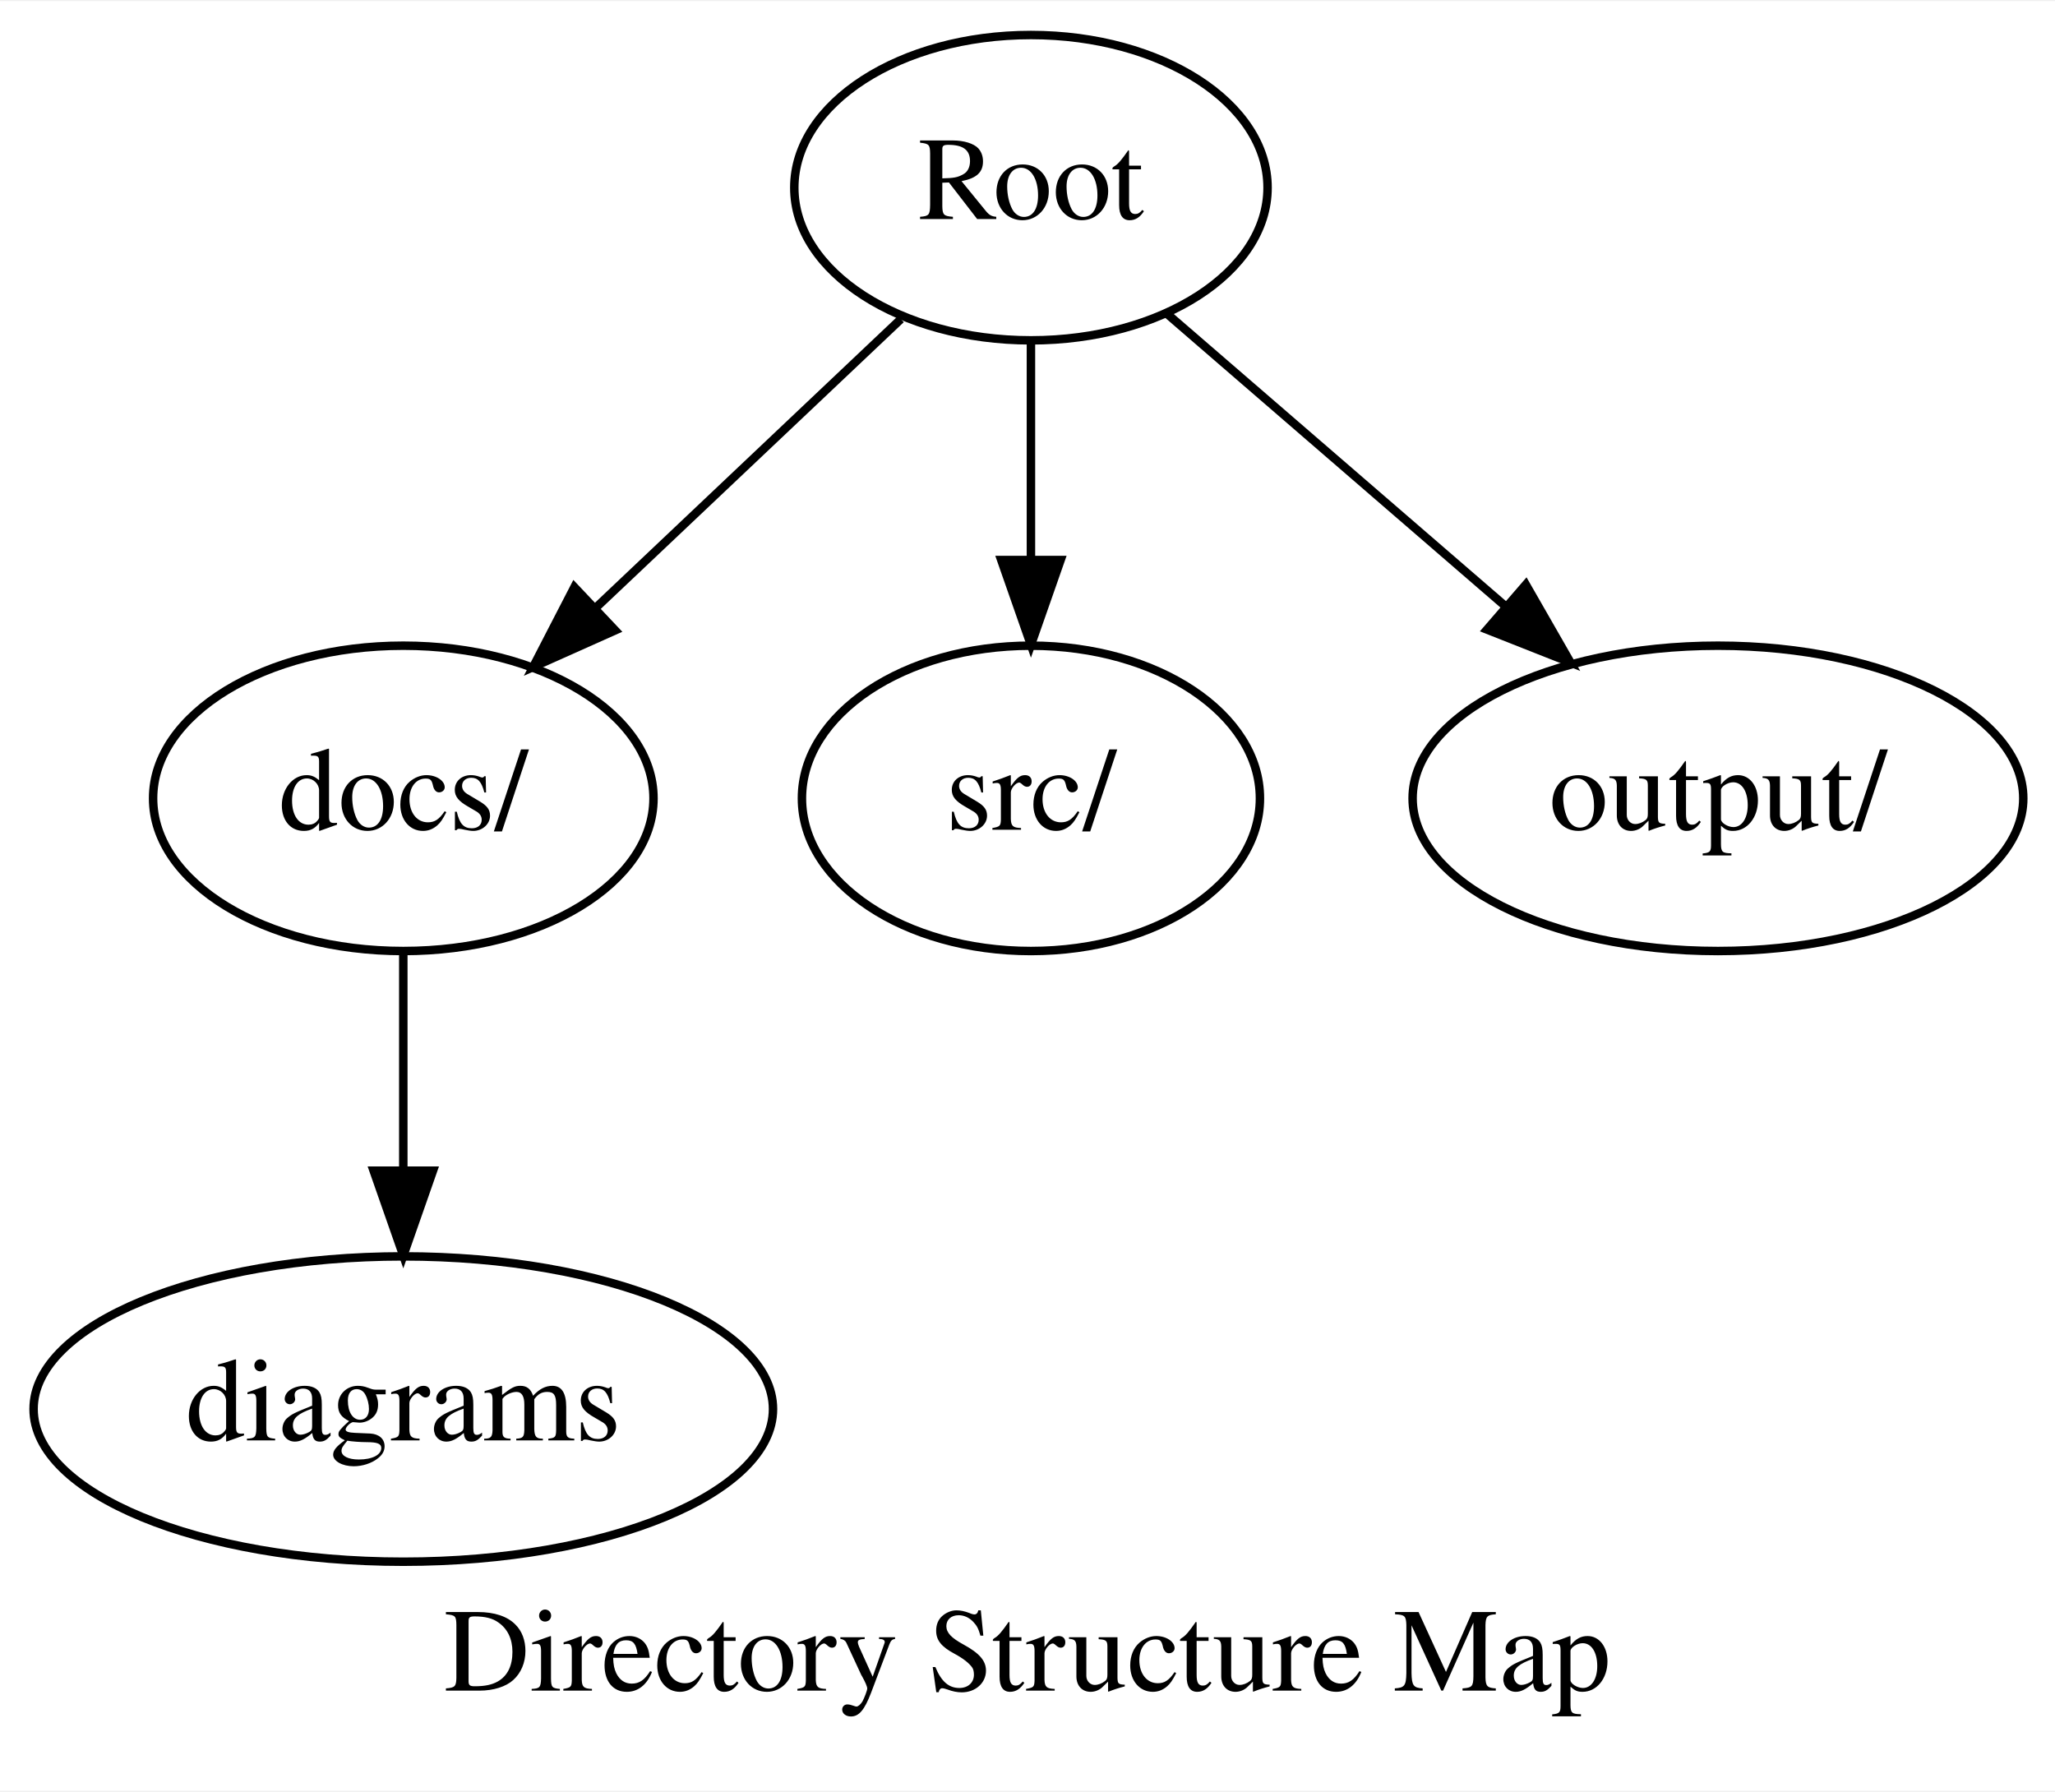
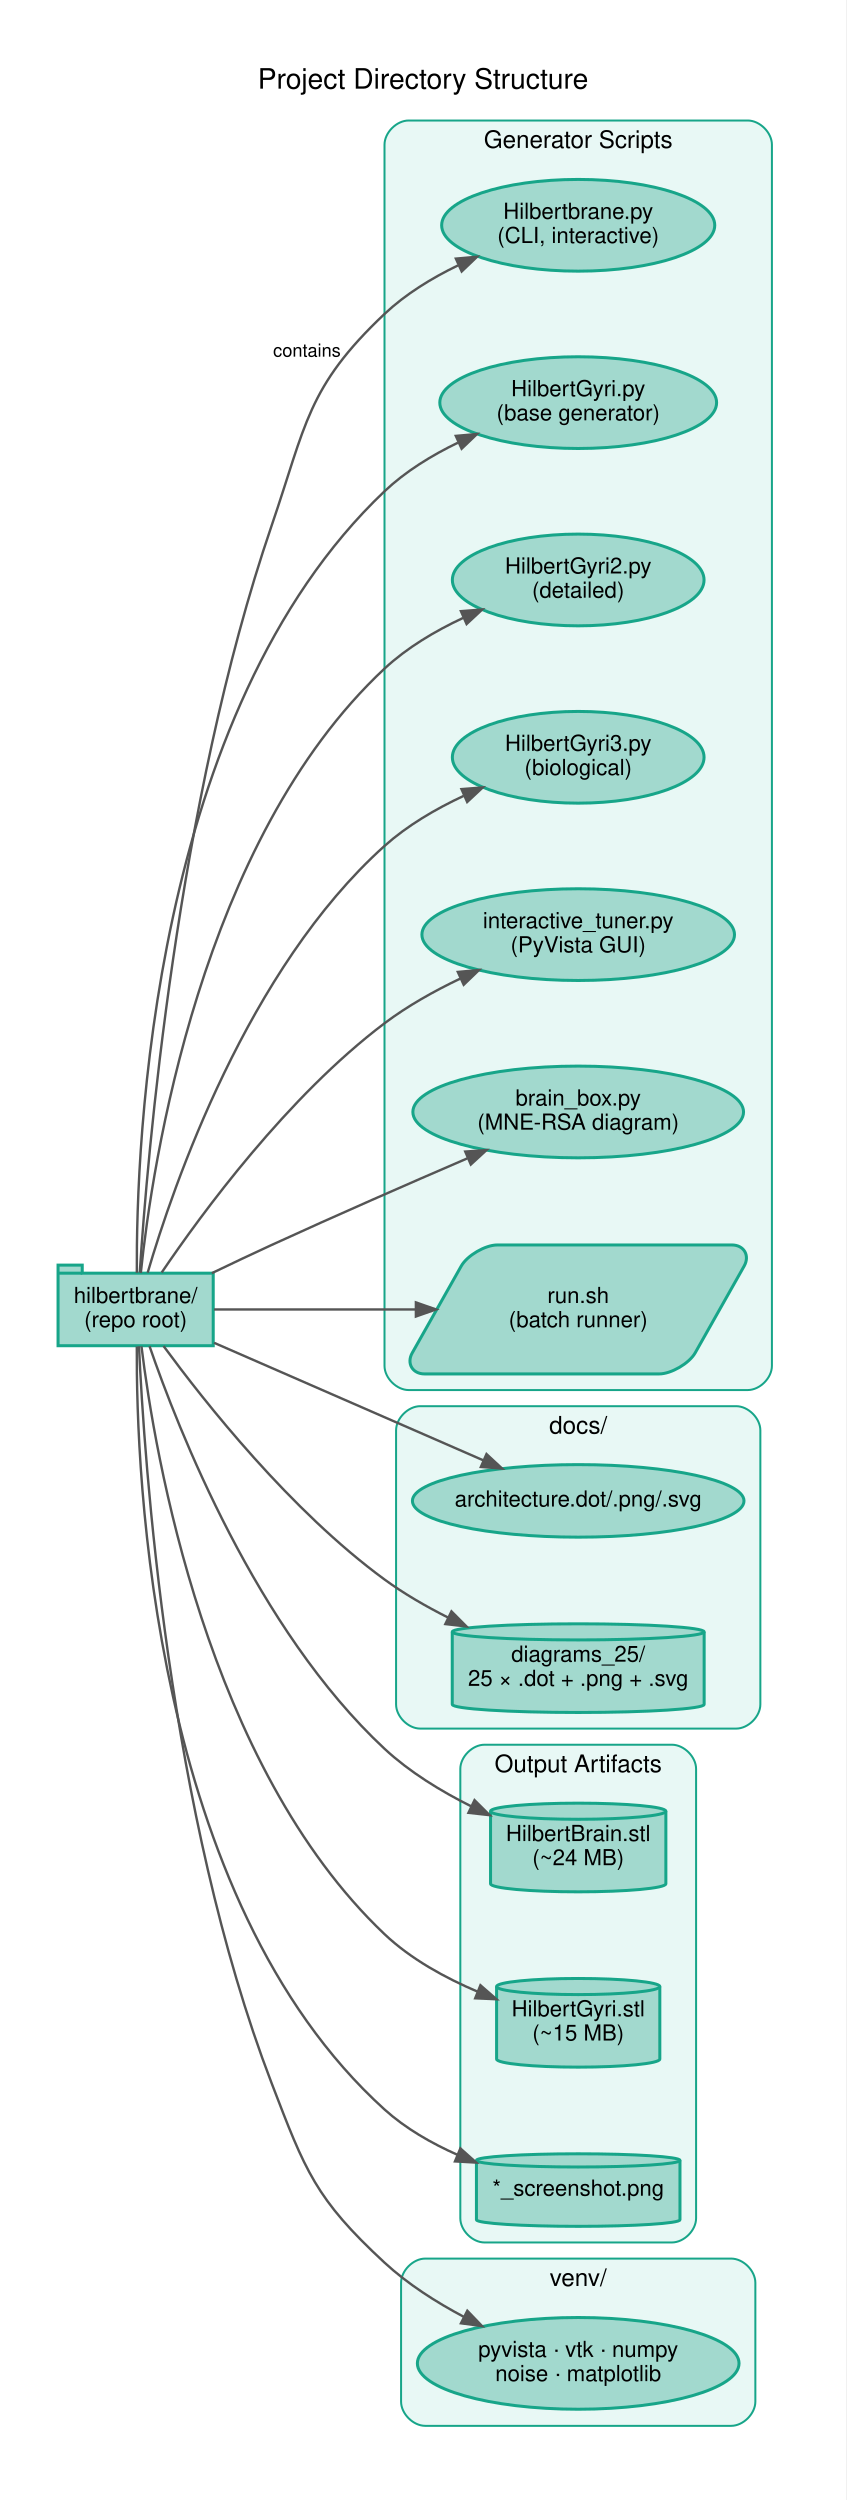
- <svg xmlns="http://www.w3.org/2000/svg" width="242pt" height="211pt" viewBox="0.00 0.00 242.29 211.00">
-   <g id="graph0" class="graph" transform="scale(1 1) rotate(0) translate(4 207)">
-     <polygon fill="white" stroke="transparent" points="-4,4 -4,-207 238.29,-207 238.29,4 -4,4" />
-     <text text-anchor="middle" x="117.15" y="-7.8" font-family="Times,serif" font-size="14.00">Directory Structure Map</text>
+ <svg xmlns="http://www.w3.org/2000/svg" width="420pt" height="1241pt" viewBox="0.00 0.00 419.85 1240.60">
+   <g id="graph0" class="graph" transform="scale(1 1) rotate(0) translate(28.8 1211.8)">
+     <polygon fill="#ffffff" stroke="transparent" points="-28.8,28.8 -28.8,-1211.8 391.05,-1211.8 391.05,28.8 -28.8,28.8" />
+     <text text-anchor="middle" x="181.12" y="-1167.8" font-family="Helvetica,Arial,sans-serif" font-size="14.00">Project Directory Structure</text>
+     <g id="clust1" class="cluster">
+       <path fill="#e8f8f5" stroke="#17a589" d="M174,-522C174,-522 342.25,-522 342.25,-522 348.25,-522 354.25,-528 354.25,-534 354.25,-534 354.25,-1140 354.25,-1140 354.25,-1146 348.25,-1152 342.25,-1152 342.25,-1152 174,-1152 174,-1152 168,-1152 162,-1146 162,-1140 162,-1140 162,-534 162,-534 162,-528 168,-522 174,-522" />
+       <text text-anchor="middle" x="258.12" y="-1138.4" font-family="Helvetica,Arial,sans-serif" font-size="12.00">Generator Scripts</text>
+     </g>
+     <g id="clust2" class="cluster">
+       <path fill="#e8f8f5" stroke="#17a589" d="M179.74,-354C179.74,-354 336.51,-354 336.51,-354 342.51,-354 348.51,-360 348.51,-366 348.51,-366 348.51,-502 348.51,-502 348.51,-508 342.51,-514 336.51,-514 336.51,-514 179.74,-514 179.74,-514 173.74,-514 167.74,-508 167.74,-502 167.74,-502 167.74,-366 167.74,-366 167.74,-360 173.74,-354 179.74,-354" />
+       <text text-anchor="middle" x="258.12" y="-500.4" font-family="Helvetica,Arial,sans-serif" font-size="12.00">docs/</text>
+     </g>
+     <g id="clust3" class="cluster">
+       <path fill="#e8f8f5" stroke="#17a589" d="M211.62,-99C211.62,-99 304.62,-99 304.62,-99 310.62,-99 316.62,-105 316.62,-111 316.62,-111 316.62,-334 316.62,-334 316.62,-340 310.62,-346 304.62,-346 304.62,-346 211.62,-346 211.62,-346 205.62,-346 199.62,-340 199.62,-334 199.62,-334 199.62,-111 199.62,-111 199.62,-105 205.62,-99 211.62,-99" />
+       <text text-anchor="middle" x="258.12" y="-332.4" font-family="Helvetica,Arial,sans-serif" font-size="12.00">Output Artifacts</text>
+     </g>
+     <g id="clust4" class="cluster">
+       <path fill="#e8f8f5" stroke="#17a589" d="M182.22,-8C182.22,-8 334.03,-8 334.03,-8 340.03,-8 346.03,-14 346.03,-20 346.03,-20 346.03,-79 346.03,-79 346.03,-85 340.03,-91 334.03,-91 334.03,-91 182.22,-91 182.22,-91 176.22,-91 170.22,-85 170.22,-79 170.22,-79 170.22,-20 170.22,-20 170.22,-14 176.22,-8 182.22,-8" />
+       <text text-anchor="middle" x="258.12" y="-77.4" font-family="Helvetica,Arial,sans-serif" font-size="12.00">venv/</text>
+     </g>
    <g id="node1" class="node">
-       <ellipse fill="none" stroke="black" cx="117.55" cy="-185" rx="27.9" ry="18" />
-       <text text-anchor="middle" x="117.55" y="-181.3" font-family="Times,serif" font-size="14.00">Root</text>
+       <polygon fill="#a2d9ce" stroke="#17a589" stroke-width="1.5" points="77,-580 12,-580 12,-584 0,-584 0,-544 77,-544 77,-580" />
+       <polyline fill="none" stroke="#17a589" stroke-width="1.5" points="0,-580 12,-580 " />
+       <text text-anchor="middle" x="38.5" y="-565.2" font-family="Helvetica,Arial,sans-serif" font-size="11.00">hilbertbrane/</text>
+       <text text-anchor="middle" x="38.5" y="-553.2" font-family="Helvetica,Arial,sans-serif" font-size="11.00">(repo root)</text>
    </g>
    <g id="node2" class="node">
-       <ellipse fill="none" stroke="black" cx="43.55" cy="-113" rx="29.5" ry="18" />
-       <text text-anchor="middle" x="43.55" y="-109.3" font-family="Times,serif" font-size="14.00">docs/</text>
+       <ellipse fill="#a2d9ce" stroke="#17a589" stroke-width="1.5" cx="258.12" cy="-1100" rx="67.76" ry="22.76" />
+       <text text-anchor="middle" x="258.12" y="-1103.2" font-family="Helvetica,Arial,sans-serif" font-size="11.00">Hilbertbrane.py</text>
+       <text text-anchor="middle" x="258.12" y="-1091.2" font-family="Helvetica,Arial,sans-serif" font-size="11.00">(CLI, interactive)</text>
    </g>
    <g id="edge1" class="edge">
-       <path fill="none" stroke="black" d="M102.21,-169.5C91.8,-159.64 77.84,-146.44 66.15,-135.38" />
-       <polygon fill="black" stroke="black" points="68.53,-132.81 58.86,-128.49 63.72,-137.9 68.53,-132.81" />
+       <path fill="none" stroke="#555555" stroke-width="1.2" d="M40.55,-580.34C44.23,-636.99 58.98,-813.57 106,-951 123.12,-1001.04 123.56,-1019.68 162,-1056 172.43,-1065.85 185.46,-1073.81 198.5,-1080.11" />
+       <polygon fill="#555555" stroke="#555555" stroke-width="1.2" points="197.41,-1083.46 207.96,-1084.4 200.3,-1077.08 197.41,-1083.46" />
+       <text text-anchor="middle" x="123.5" y="-1034.8" font-family="Helvetica,Arial,sans-serif" font-size="9.00">contains</text>
    </g>
    <g id="node3" class="node">
-       <ellipse fill="none" stroke="black" cx="117.55" cy="-113" rx="27" ry="18" />
-       <text text-anchor="middle" x="117.55" y="-109.3" font-family="Times,serif" font-size="14.00">src/</text>
+       <ellipse fill="#a2d9ce" stroke="#17a589" stroke-width="1.5" cx="258.12" cy="-1012" rx="68.68" ry="22.76" />
+       <text text-anchor="middle" x="258.12" y="-1015.2" font-family="Helvetica,Arial,sans-serif" font-size="11.00">HilbertGyri.py</text>
+       <text text-anchor="middle" x="258.12" y="-1003.2" font-family="Helvetica,Arial,sans-serif" font-size="11.00">(base generator)</text>
    </g>
    <g id="edge2" class="edge">
-       <path fill="none" stroke="black" d="M117.55,-166.7C117.55,-158.98 117.55,-149.71 117.55,-141.11" />
-       <polygon fill="black" stroke="black" points="121.05,-141.1 117.55,-131.1 114.05,-141.1 121.05,-141.1" />
+       <path fill="none" stroke="#555555" stroke-width="1.2" d="M39.09,-580.18C38.7,-643.77 46.35,-858.3 162,-968 172.41,-977.87 185.43,-985.84 198.47,-992.14" />
+       <polygon fill="#555555" stroke="#555555" stroke-width="1.2" points="197.38,-995.49 207.93,-996.43 200.27,-989.11 197.38,-995.49" />
    </g>
    <g id="node4" class="node">
-       <ellipse fill="none" stroke="black" cx="198.55" cy="-113" rx="36" ry="18" />
-       <text text-anchor="middle" x="198.55" y="-109.3" font-family="Times,serif" font-size="14.00">output/</text>
+       <ellipse fill="#a2d9ce" stroke="#17a589" stroke-width="1.5" cx="258.12" cy="-924" rx="62.45" ry="22.76" />
+       <text text-anchor="middle" x="258.12" y="-927.2" font-family="Helvetica,Arial,sans-serif" font-size="11.00">HilbertGyri2.py</text>
+       <text text-anchor="middle" x="258.12" y="-915.2" font-family="Helvetica,Arial,sans-serif" font-size="11.00">(detailed)</text>
    </g>
    <g id="edge3" class="edge">
-       <path fill="none" stroke="black" d="M133.55,-170.17C144.93,-160.34 160.44,-146.93 173.45,-135.69" />
-       <polygon fill="black" stroke="black" points="175.9,-138.2 181.17,-129.01 171.32,-132.9 175.9,-138.2" />
+       <path fill="none" stroke="#555555" stroke-width="1.2" d="M41.07,-580.13C46.7,-634.02 70.74,-794.82 162,-880 173.13,-890.39 187.15,-898.69 200.98,-905.15" />
+       <polygon fill="#555555" stroke="#555555" stroke-width="1.2" points="199.92,-908.51 210.49,-909.34 202.74,-902.11 199.92,-908.51" />
    </g>
    <g id="node5" class="node">
-       <ellipse fill="none" stroke="black" cx="43.55" cy="-41" rx="43.59" ry="18" />
-       <text text-anchor="middle" x="43.55" y="-37.3" font-family="Times,serif" font-size="14.00">diagrams</text>
+       <ellipse fill="#a2d9ce" stroke="#17a589" stroke-width="1.5" cx="258.12" cy="-836" rx="62.45" ry="22.76" />
+       <text text-anchor="middle" x="258.12" y="-839.2" font-family="Helvetica,Arial,sans-serif" font-size="11.00">HilbertGyri3.py</text>
+       <text text-anchor="middle" x="258.12" y="-827.2" font-family="Helvetica,Arial,sans-serif" font-size="11.00">(biological)</text>
    </g>
    <g id="edge4" class="edge">
-       <path fill="none" stroke="black" d="M43.55,-94.7C43.55,-86.98 43.55,-77.71 43.55,-69.11" />
-       <polygon fill="black" stroke="black" points="47.05,-69.1 43.55,-59.1 40.05,-69.1 47.05,-69.1" />
+       <path fill="none" stroke="#555555" stroke-width="1.2" d="M44.47,-580.24C57.03,-623.06 93.96,-730.99 162,-792 173.34,-802.17 187.43,-810.39 201.26,-816.85" />
+       <polygon fill="#555555" stroke="#555555" stroke-width="1.2" points="200.2,-820.21 210.76,-821.04 203.02,-813.8 200.2,-820.21" />
+     </g>
+     <g id="node6" class="node">
+       <ellipse fill="#a2d9ce" stroke="#17a589" stroke-width="1.5" cx="258.12" cy="-748" rx="77.56" ry="22.76" />
+       <text text-anchor="middle" x="258.12" y="-751.2" font-family="Helvetica,Arial,sans-serif" font-size="11.00">interactive_tuner.py</text>
+       <text text-anchor="middle" x="258.12" y="-739.2" font-family="Helvetica,Arial,sans-serif" font-size="11.00">(PyVista GUI)</text>
+     </g>
+     <g id="edge5" class="edge">
+       <path fill="none" stroke="#555555" stroke-width="1.2" d="M51.44,-580.34C71.35,-609.73 113.91,-667.73 162,-704 173.34,-712.55 186.61,-719.98 199.57,-726.17" />
+       <polygon fill="#555555" stroke="#555555" stroke-width="1.2" points="198.38,-729.48 208.93,-730.46 201.3,-723.11 198.38,-729.48" />
+     </g>
+     <g id="node7" class="node">
+       <ellipse fill="#a2d9ce" stroke="#17a589" stroke-width="1.5" cx="258.12" cy="-660" rx="82.05" ry="22.76" />
+       <text text-anchor="middle" x="258.12" y="-663.2" font-family="Helvetica,Arial,sans-serif" font-size="11.00">brain_box.py</text>
+       <text text-anchor="middle" x="258.12" y="-651.2" font-family="Helvetica,Arial,sans-serif" font-size="11.00">(MNE-RSA diagram)</text>
+     </g>
+     <g id="edge6" class="edge">
+       <path fill="none" stroke="#555555" stroke-width="1.2" d="M76.32,-580.01C85.95,-584.64 96.33,-589.57 106,-594 138.03,-608.69 174.19,-624.52 203.11,-636.98" />
+       <polygon fill="#555555" stroke="#555555" stroke-width="1.2" points="202.06,-640.34 212.63,-641.08 204.83,-633.91 202.06,-640.34" />
+     </g>
+     <g id="node8" class="node">
+       <path fill="#a2d9ce" stroke="#17a589" stroke-width="1.5" d="M334.37,-594C334.37,-594 217.99,-594 217.99,-594 211.99,-594 203.04,-588.77 200.09,-583.55 200.09,-583.55 175.77,-540.45 175.77,-540.45 172.82,-535.23 175.88,-530 181.88,-530 181.88,-530 298.26,-530 298.26,-530 304.26,-530 313.21,-535.23 316.16,-540.45 316.16,-540.45 340.48,-583.55 340.48,-583.55 343.42,-588.77 340.37,-594 334.37,-594" />
+       <text text-anchor="middle" x="258.12" y="-565.2" font-family="Helvetica,Arial,sans-serif" font-size="11.00">run.sh</text>
+       <text text-anchor="middle" x="258.12" y="-553.2" font-family="Helvetica,Arial,sans-serif" font-size="11.00">(batch runner)</text>
+     </g>
+     <g id="edge7" class="edge">
+       <path fill="none" stroke="#555555" stroke-width="1.2" d="M77.41,-562C104.89,-562 143.05,-562 177.15,-562" />
+       <polygon fill="#555555" stroke="#555555" stroke-width="1.2" points="177.58,-565.5 187.58,-562 177.58,-558.5 177.58,-565.5" />
+     </g>
+     <g id="node9" class="node">
+       <ellipse fill="#a2d9ce" stroke="#17a589" stroke-width="1.5" cx="258.12" cy="-467" rx="82.27" ry="18" />
+       <text text-anchor="middle" x="258.12" y="-464.2" font-family="Helvetica,Arial,sans-serif" font-size="11.00">architecture.dot/.png/.svg</text>
+     </g>
+     <g id="edge8" class="edge">
+       <path fill="none" stroke="#555555" stroke-width="1.2" d="M77.41,-545.45C114.61,-529.21 171.4,-504.42 211.16,-487.06" />
+       <polygon fill="#555555" stroke="#555555" stroke-width="1.2" points="212.61,-490.25 220.38,-483.04 209.81,-483.83 212.61,-490.25" />
+     </g>
+     <g id="node10" class="node">
+       <path fill="#a2d9ce" stroke="#17a589" stroke-width="1.5" d="M320.62,-402C320.62,-404.21 292.61,-406 258.12,-406 223.64,-406 195.62,-404.21 195.62,-402 195.62,-402 195.62,-366 195.62,-366 195.62,-363.79 223.64,-362 258.12,-362 292.61,-362 320.62,-363.79 320.62,-366 320.62,-366 320.62,-402 320.62,-402" />
+       <path fill="none" stroke="#17a589" stroke-width="1.5" d="M320.62,-402C320.62,-399.79 292.61,-398 258.12,-398 223.64,-398 195.62,-399.79 195.62,-402" />
+       <text text-anchor="middle" x="258.12" y="-387.2" font-family="Helvetica,Arial,sans-serif" font-size="11.00">diagrams_25/</text>
+       <text text-anchor="middle" x="258.12" y="-375.2" font-family="Helvetica,Arial,sans-serif" font-size="11.00">25 × .dot + .png + .svg</text>
+     </g>
+     <g id="edge9" class="edge">
+       <path fill="none" stroke="#555555" stroke-width="1.2" d="M52.35,-543.84C72.85,-515.9 115.45,-462.06 162,-428 171.64,-420.95 182.58,-414.62 193.54,-409.11" />
+       <polygon fill="#555555" stroke="#555555" stroke-width="1.2" points="195.23,-412.18 202.71,-404.67 192.18,-405.88 195.23,-412.18" />
+     </g>
+     <g id="node11" class="node">
+       <path fill="#a2d9ce" stroke="#17a589" stroke-width="1.5" d="M301.62,-313C301.62,-315.21 282.13,-317 258.12,-317 234.12,-317 214.62,-315.21 214.62,-313 214.62,-313 214.62,-277 214.62,-277 214.62,-274.79 234.12,-273 258.12,-273 282.13,-273 301.62,-274.79 301.62,-277 301.62,-277 301.62,-313 301.62,-313" />
+       <path fill="none" stroke="#17a589" stroke-width="1.5" d="M301.62,-313C301.62,-310.79 282.13,-309 258.12,-309 234.12,-309 214.62,-310.79 214.62,-313" />
+       <text text-anchor="middle" x="258.12" y="-298.2" font-family="Helvetica,Arial,sans-serif" font-size="11.00">HilbertBrain.stl</text>
+       <text text-anchor="middle" x="258.12" y="-286.2" font-family="Helvetica,Arial,sans-serif" font-size="11.00">(~24 MB)</text>
+     </g>
+     <g id="edge10" class="edge">
+       <path fill="none" stroke="#555555" stroke-width="1.2" d="M45.4,-543.76C59.43,-502.95 98.46,-403.17 162,-344 174.38,-332.47 190,-322.94 204.98,-315.45" />
+       <polygon fill="#555555" stroke="#555555" stroke-width="1.2" points="206.67,-318.51 214.19,-311.04 203.66,-312.2 206.67,-318.51" />
+     </g>
+     <g id="node12" class="node">
+       <path fill="#a2d9ce" stroke="#17a589" stroke-width="1.5" d="M298.62,-226C298.62,-228.21 280.47,-230 258.12,-230 235.78,-230 217.62,-228.21 217.62,-226 217.62,-226 217.62,-190 217.62,-190 217.62,-187.79 235.78,-186 258.12,-186 280.47,-186 298.62,-187.79 298.62,-190 298.62,-190 298.62,-226 298.62,-226" />
+       <path fill="none" stroke="#17a589" stroke-width="1.5" d="M298.62,-226C298.62,-223.79 280.47,-222 258.12,-222 235.78,-222 217.62,-223.79 217.62,-226" />
+       <text text-anchor="middle" x="258.12" y="-211.2" font-family="Helvetica,Arial,sans-serif" font-size="11.00">HilbertGyri.stl</text>
+       <text text-anchor="middle" x="258.12" y="-199.2" font-family="Helvetica,Arial,sans-serif" font-size="11.00">(~15 MB)</text>
+     </g>
+     <g id="edge11" class="edge">
+       <path fill="none" stroke="#555555" stroke-width="1.2" d="M41.4,-543.67C47.88,-490.66 73.83,-335.63 162,-252 175.02,-239.65 192.13,-230.28 208.25,-223.44" />
+       <polygon fill="#555555" stroke="#555555" stroke-width="1.2" points="209.6,-226.66 217.58,-219.69 207,-220.17 209.6,-226.66" />
+     </g>
+     <g id="node13" class="node">
+       <path fill="#a2d9ce" stroke="#17a589" stroke-width="1.5" d="M308.62,-139.73C308.62,-141.53 285.99,-143 258.12,-143 230.26,-143 207.62,-141.53 207.62,-139.73 207.62,-139.73 207.62,-110.27 207.62,-110.27 207.62,-108.47 230.26,-107 258.12,-107 285.99,-107 308.62,-108.47 308.62,-110.27 308.62,-110.27 308.62,-139.73 308.62,-139.73" />
+       <path fill="none" stroke="#17a589" stroke-width="1.5" d="M308.62,-139.73C308.62,-137.92 285.99,-136.45 258.12,-136.45 230.26,-136.45 207.62,-137.92 207.62,-139.73" />
+       <text text-anchor="middle" x="258.12" y="-122.2" font-family="Helvetica,Arial,sans-serif" font-size="11.00">*_screenshot.png</text>
+     </g>
+     <g id="edge12" class="edge">
+       <path fill="none" stroke="#555555" stroke-width="1.2" d="M39.08,-543.61C38.69,-480.3 46.47,-269.53 162,-165 172.37,-155.62 185.26,-148.24 198.17,-142.51" />
+       <polygon fill="#555555" stroke="#555555" stroke-width="1.2" points="199.64,-145.69 207.53,-138.63 196.96,-139.23 199.64,-145.69" />
+     </g>
+     <g id="node14" class="node">
+       <ellipse fill="#a2d9ce" stroke="#17a589" stroke-width="1.5" cx="258.12" cy="-39" rx="79.81" ry="22.76" />
+       <text text-anchor="middle" x="258.12" y="-42.2" font-family="Helvetica,Arial,sans-serif" font-size="11.00">pyvista · vtk · numpy</text>
+       <text text-anchor="middle" x="258.12" y="-30.2" font-family="Helvetica,Arial,sans-serif" font-size="11.00">noise · matplotlib</text>
+     </g>
+     <g id="edge13" class="edge">
+       <path fill="none" stroke="#555555" stroke-width="1.2" d="M40.16,-543.74C42.72,-487.37 54.59,-311.91 106,-178 122.75,-134.37 127.7,-120.74 162,-89 173.46,-78.4 187.59,-69.39 201.42,-62.06" />
+       <polygon fill="#555555" stroke="#555555" stroke-width="1.2" points="203.1,-65.13 210.43,-57.48 199.93,-58.89 203.1,-65.13" />
    </g>
  </g>
</svg>
